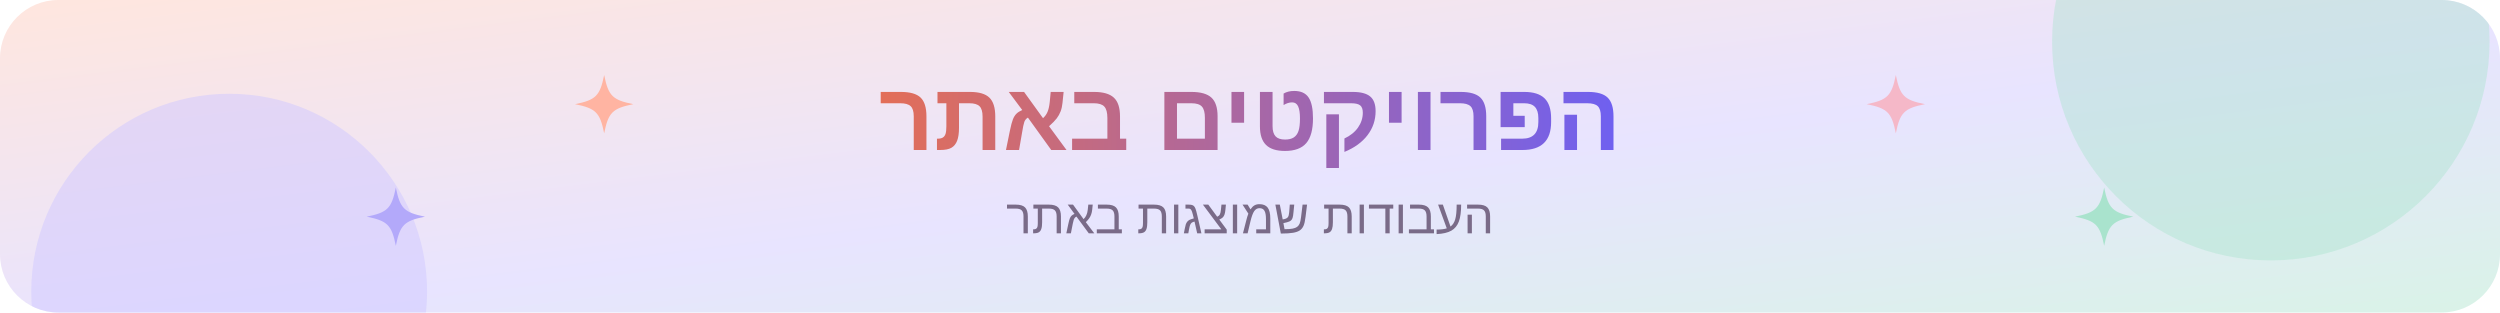
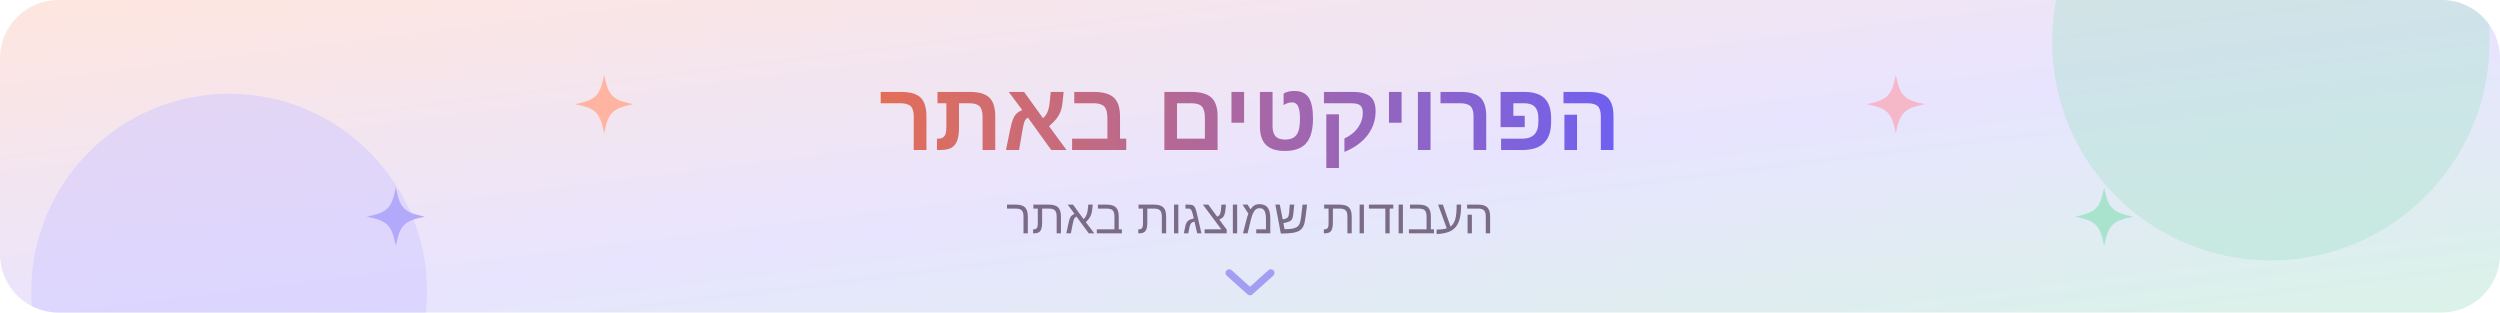
<svg xmlns="http://www.w3.org/2000/svg" viewBox="0 0 1200 150" width="1200" height="150" role="img" aria-label="הפרויקטים באתר">
  <defs>
    <linearGradient id="bg" x1="0" y1="0" x2="1" y2="1">
      <stop offset="0" stop-color="#FFE6DE" />
      <stop offset=".55" stop-color="#E8E4FF" />
      <stop offset="1" stop-color="#D9F3E7" />
    </linearGradient>
    <linearGradient id="t" x1="0" y1="0" x2="1" y2="0">
      <stop offset="0" stop-color="#E36E57" />
      <stop offset="1" stop-color="#6F60F0" />
    </linearGradient>
    <clipPath id="c">
      <rect width="1200" height="150" rx="28" />
    </clipPath>
    <path id="s" d="M0-14C2-4 4-2 14 0 4 2 2 4 0 14-2 4-4 2-14 0-4-2-2-4 0-14Z" />
    <path id="pin" d="M0 0C-5-9-22-20-22-37a22 22 0 0 1 44 0C22-20 5-9 0 0Z" />
  </defs>
  <style>
.blob{animation:drift 11s ease-in-out infinite alternate}.b2{animation-duration:14s;animation-direction:alternate-reverse}.b3{animation-duration:17s}
.bob{animation:bob 3.4s ease-in-out infinite}.d1{animation-delay:-.9s}.d2{animation-delay:-1.8s}.d3{animation-delay:-2.6s}
.walk{stroke-dasharray:3 15;animation:walk 3s linear infinite}
.tw{animation:tw 3.2s ease-in-out infinite}.t2{animation-delay:-1s}.t3{animation-delay:-2s}
.rise{animation:rise .9s ease-out both}.r2{animation-delay:.2s}
@keyframes drift{to{transform:translate(40px,-20px) scale(1.12)}}
@keyframes bob{0%,100%{transform:translateY(0)}50%{transform:translateY(-10px)}}
@keyframes walk{to{stroke-dashoffset:-54}}
@keyframes tw{0%,100%{opacity:.35}50%{opacity:1}}
@keyframes rise{from{opacity:0;transform:translateY(16px)}}
@media (prefers-reduced-motion:reduce){*{animation:none!important}}
</style>
  <g clip-path="url(#c)">
    <rect width="1200" height="150" fill="url(#bg)" />
    <circle class="blob" cx="110" cy="140" r="95" fill="#CFC8FF" opacity=".5" />
    <circle class="blob b2" cx="1090" cy="20" r="105" fill="#A9E3CD" opacity=".42" />
    <use class="tw" href="#s" x="290" y="50" fill="#FFB4A2" />
    <use class="tw t2" href="#s" x="190" y="104" fill="#B3A9FA" />
    <use class="tw t3" href="#s" x="910" y="50" fill="#F5B8C8" />
    <use class="tw" href="#s" x="1010" y="104" fill="#A9E3CD" />
    <g font-family="-apple-system,BlinkMacSystemFont,'Segoe UI',Helvetica,Arial,sans-serif" text-anchor="middle" direction="rtl">
      <text x="600" y="72.0" font-size="46" font-weight="800" fill="url(#t)">הפרויקטים באתר</text>
      <text x="600" y="112.0" font-size="23" fill="#7A6B88">העבודות שמוצגות באתר</text>
    </g>
+     <g transform="translate(600 136)">
+       <g class="bob">
+         <path d="M-10-5l10 9 10-9" fill="none" stroke="#6F60F0" stroke-opacity=".55" stroke-width="3.5" stroke-linecap="round" stroke-linejoin="round" />
+       </g>
+     </g>
  </g>
</svg>
